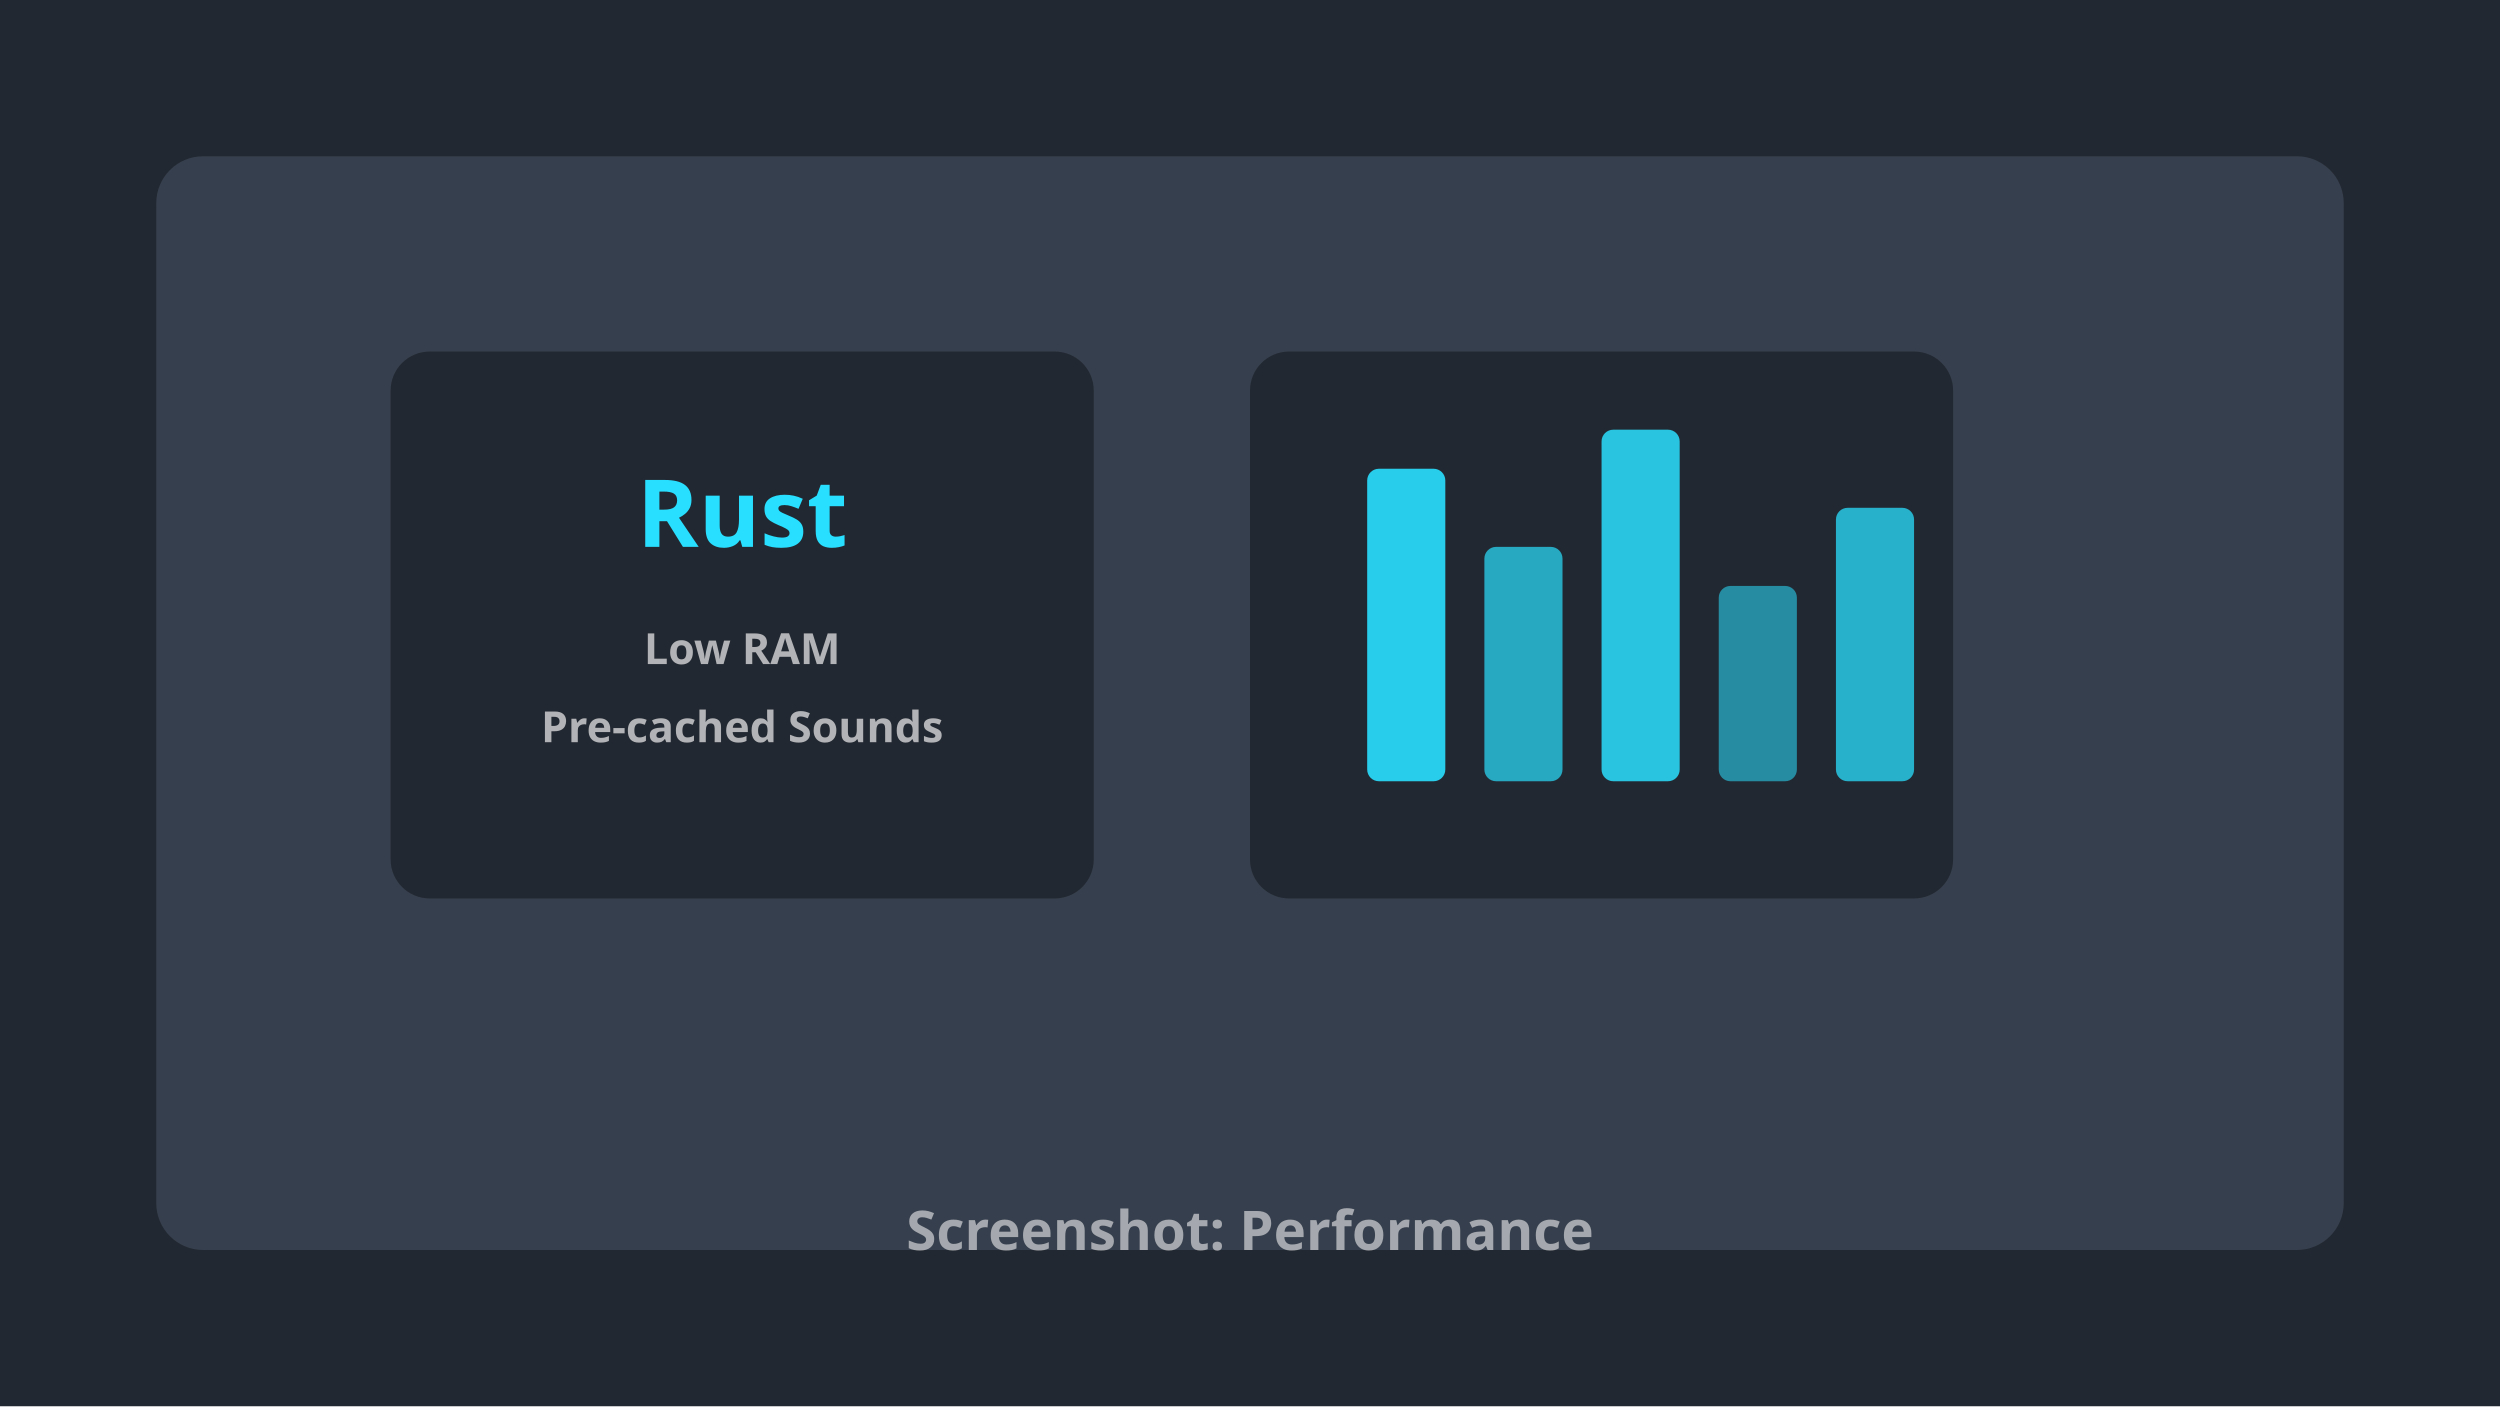
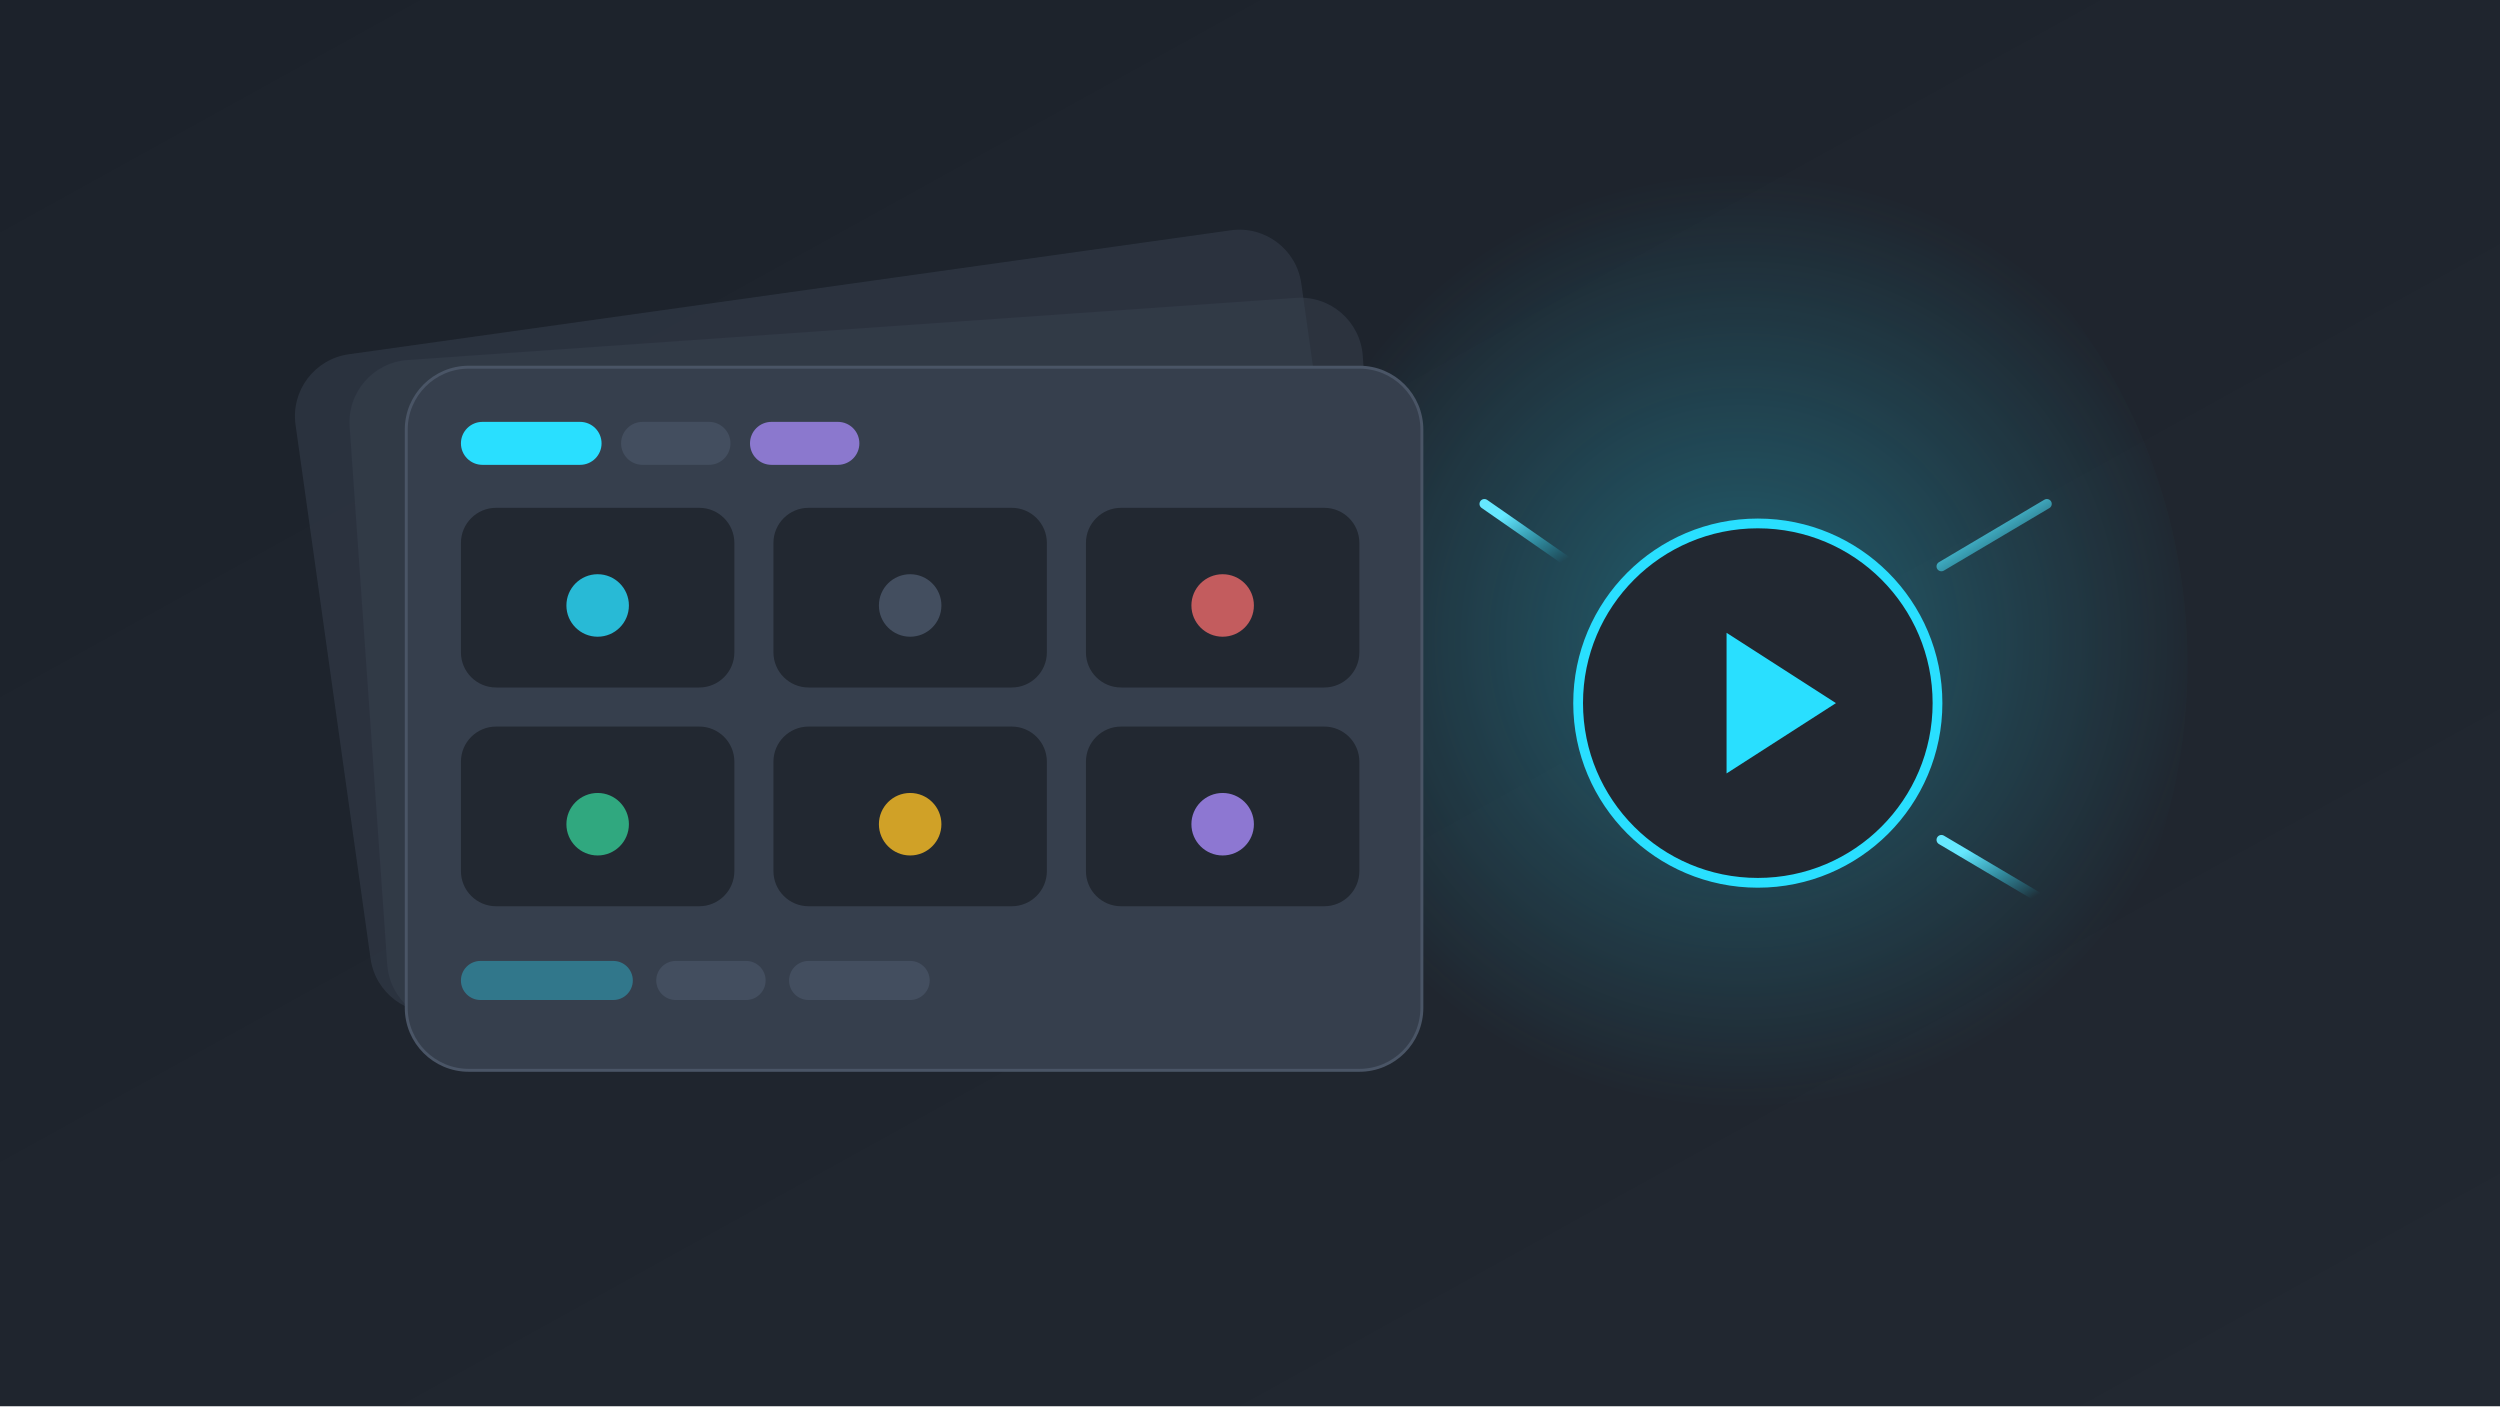
- <svg xmlns="http://www.w3.org/2000/svg" width="1280" height="720" viewBox="0 0 1280 720" role="img">
-   <rect width="1280" height="720" fill="#222831" />
-   <rect x="80" y="80" width="1120" height="560" rx="24" fill="#363f4d" />
-   <rect x="200" y="180" width="360" height="280" rx="20" fill="#222831" />
-   <text x="380" y="280" text-anchor="middle" font-family="Nunito,sans-serif" font-size="48" font-weight="900" fill="hsl(189,100%,58%)">Rust</text>
-   <text x="380" y="340" text-anchor="middle" font-family="Nunito,sans-serif" font-size="22" font-weight="600" fill="#eee" opacity="0.7">Low RAM</text>
-   <text x="380" y="380" text-anchor="middle" font-family="Nunito,sans-serif" font-size="22" font-weight="600" fill="#eee" opacity="0.7">Pre-cached Sounds</text>
-   <rect x="640" y="180" width="360" height="280" rx="20" fill="#222831" />
-   <rect x="700" y="240" width="40" height="160" rx="6" fill="hsl(189,100%,58%)" opacity="0.9" />
-   <rect x="760" y="280" width="40" height="120" rx="6" fill="hsl(189,100%,58%)" opacity="0.7" />
-   <rect x="820" y="220" width="40" height="180" rx="6" fill="hsl(189,100%,58%)" opacity="0.85" />
-   <rect x="880" y="300" width="40" height="100" rx="6" fill="hsl(189,100%,58%)" opacity="0.55" />
-   <rect x="940" y="260" width="40" height="140" rx="6" fill="hsl(189,100%,58%)" opacity="0.75" />
-   <text x="640" y="640" text-anchor="middle" font-family="Nunito,sans-serif" font-size="28" font-weight="700" fill="#eee" opacity="0.6">Screenshot: Performance</text>
+ <svg xmlns="http://www.w3.org/2000/svg" width="1280" height="720" viewBox="0 0 1280 720" role="img" aria-hidden="true">
+   <defs>
+     <linearGradient id="pf-bg" x1="0" y1="0" x2="1" y2="1">
+       <stop offset="0" stop-color="#1c222b" />
+       <stop offset="1" stop-color="#222831" />
+     </linearGradient>
+     <linearGradient id="pf-burst" x1="0.2" y1="0.2" x2="0.9" y2="0.9">
+       <stop offset="0" stop-color="hsl(189,100%,70%)" />
+       <stop offset="1" stop-color="hsl(189,100%,58%)" stop-opacity="0" />
+     </linearGradient>
+     <radialGradient id="pf-glow" cx="62%" cy="48%" r="40%">
+       <stop offset="0" stop-color="hsl(189,100%,58%)" stop-opacity="0.32" />
+       <stop offset="1" stop-color="hsl(189,100%,58%)" stop-opacity="0" />
+     </radialGradient>
+   </defs>
+   <rect width="1280" height="720" fill="url(#pf-bg)" />
+   <circle cx="820" cy="340" r="300" fill="url(#pf-glow)" />
+   <g opacity="0.35">
+     <rect x="168" y="148" width="520" height="340" rx="32" fill="#434e5f" transform="rotate(-8 428 318)" />
+   </g>
+   <g opacity="0.55">
+     <rect x="188" y="168" width="520" height="340" rx="32" fill="#363f4d" transform="rotate(-4 448 338)" />
+   </g>
+   <rect x="208" y="188" width="520" height="360" rx="32" fill="#363f4d" stroke="#4a5566" stroke-width="1.5" />
+   <rect x="236" y="216" width="72" height="22" rx="11" fill="hsl(189,100%,58%)" />
+   <rect x="318" y="216" width="56" height="22" rx="11" fill="#434e5f" />
+   <rect x="384" y="216" width="56" height="22" rx="11" fill="#a78bfa" opacity="0.75" />
+   <rect x="236" y="260" width="140" height="92" rx="18" fill="#222831" />
+   <circle cx="306" cy="310" r="16" fill="hsl(189,100%,58%)" opacity="0.8" />
+   <rect x="396" y="260" width="140" height="92" rx="18" fill="#222831" />
+   <circle cx="466" cy="310" r="16" fill="#434e5f" />
+   <rect x="556" y="260" width="140" height="92" rx="18" fill="#222831" />
+   <circle cx="626" cy="310" r="16" fill="#f86d6d" opacity="0.75" />
+   <rect x="236" y="372" width="140" height="92" rx="18" fill="#222831" />
+   <circle cx="306" cy="422" r="16" fill="#34d399" opacity="0.75" />
+   <rect x="396" y="372" width="140" height="92" rx="18" fill="#222831" />
+   <circle cx="466" cy="422" r="16" fill="#fbbf24" opacity="0.8" />
+   <rect x="556" y="372" width="140" height="92" rx="18" fill="#222831" />
+   <circle cx="626" cy="422" r="16" fill="#a78bfa" opacity="0.8" />
+   <g transform="translate(780 250)">
+     <circle cx="120" cy="110" r="92" fill="#222831" />
+     <circle cx="120" cy="110" r="92" fill="none" stroke="hsl(189,100%,58%)" stroke-width="5" />
+     <polygon points="104,74 160,110 104,146" fill="hsl(189,100%,58%)" />
+     <g stroke="url(#pf-burst)" stroke-width="5" stroke-linecap="round" fill="none">
+       <line x1="214" y1="40" x2="268" y2="8" />
+       <line x1="230" y1="110" x2="300" y2="110" />
+       <line x1="214" y1="180" x2="268" y2="212" />
+       <line x1="120" y1="-8" x2="120" y2="-56" />
+       <line x1="26" y1="40" x2="-20" y2="8" />
+     </g>
+   </g>
+   <rect x="236" y="492" width="88" height="20" rx="10" fill="hsl(189,100%,58%)" opacity="0.35" />
+   <rect x="336" y="492" width="56" height="20" rx="10" fill="#434e5f" />
+   <rect x="404" y="492" width="72" height="20" rx="10" fill="#434e5f" />
</svg>
